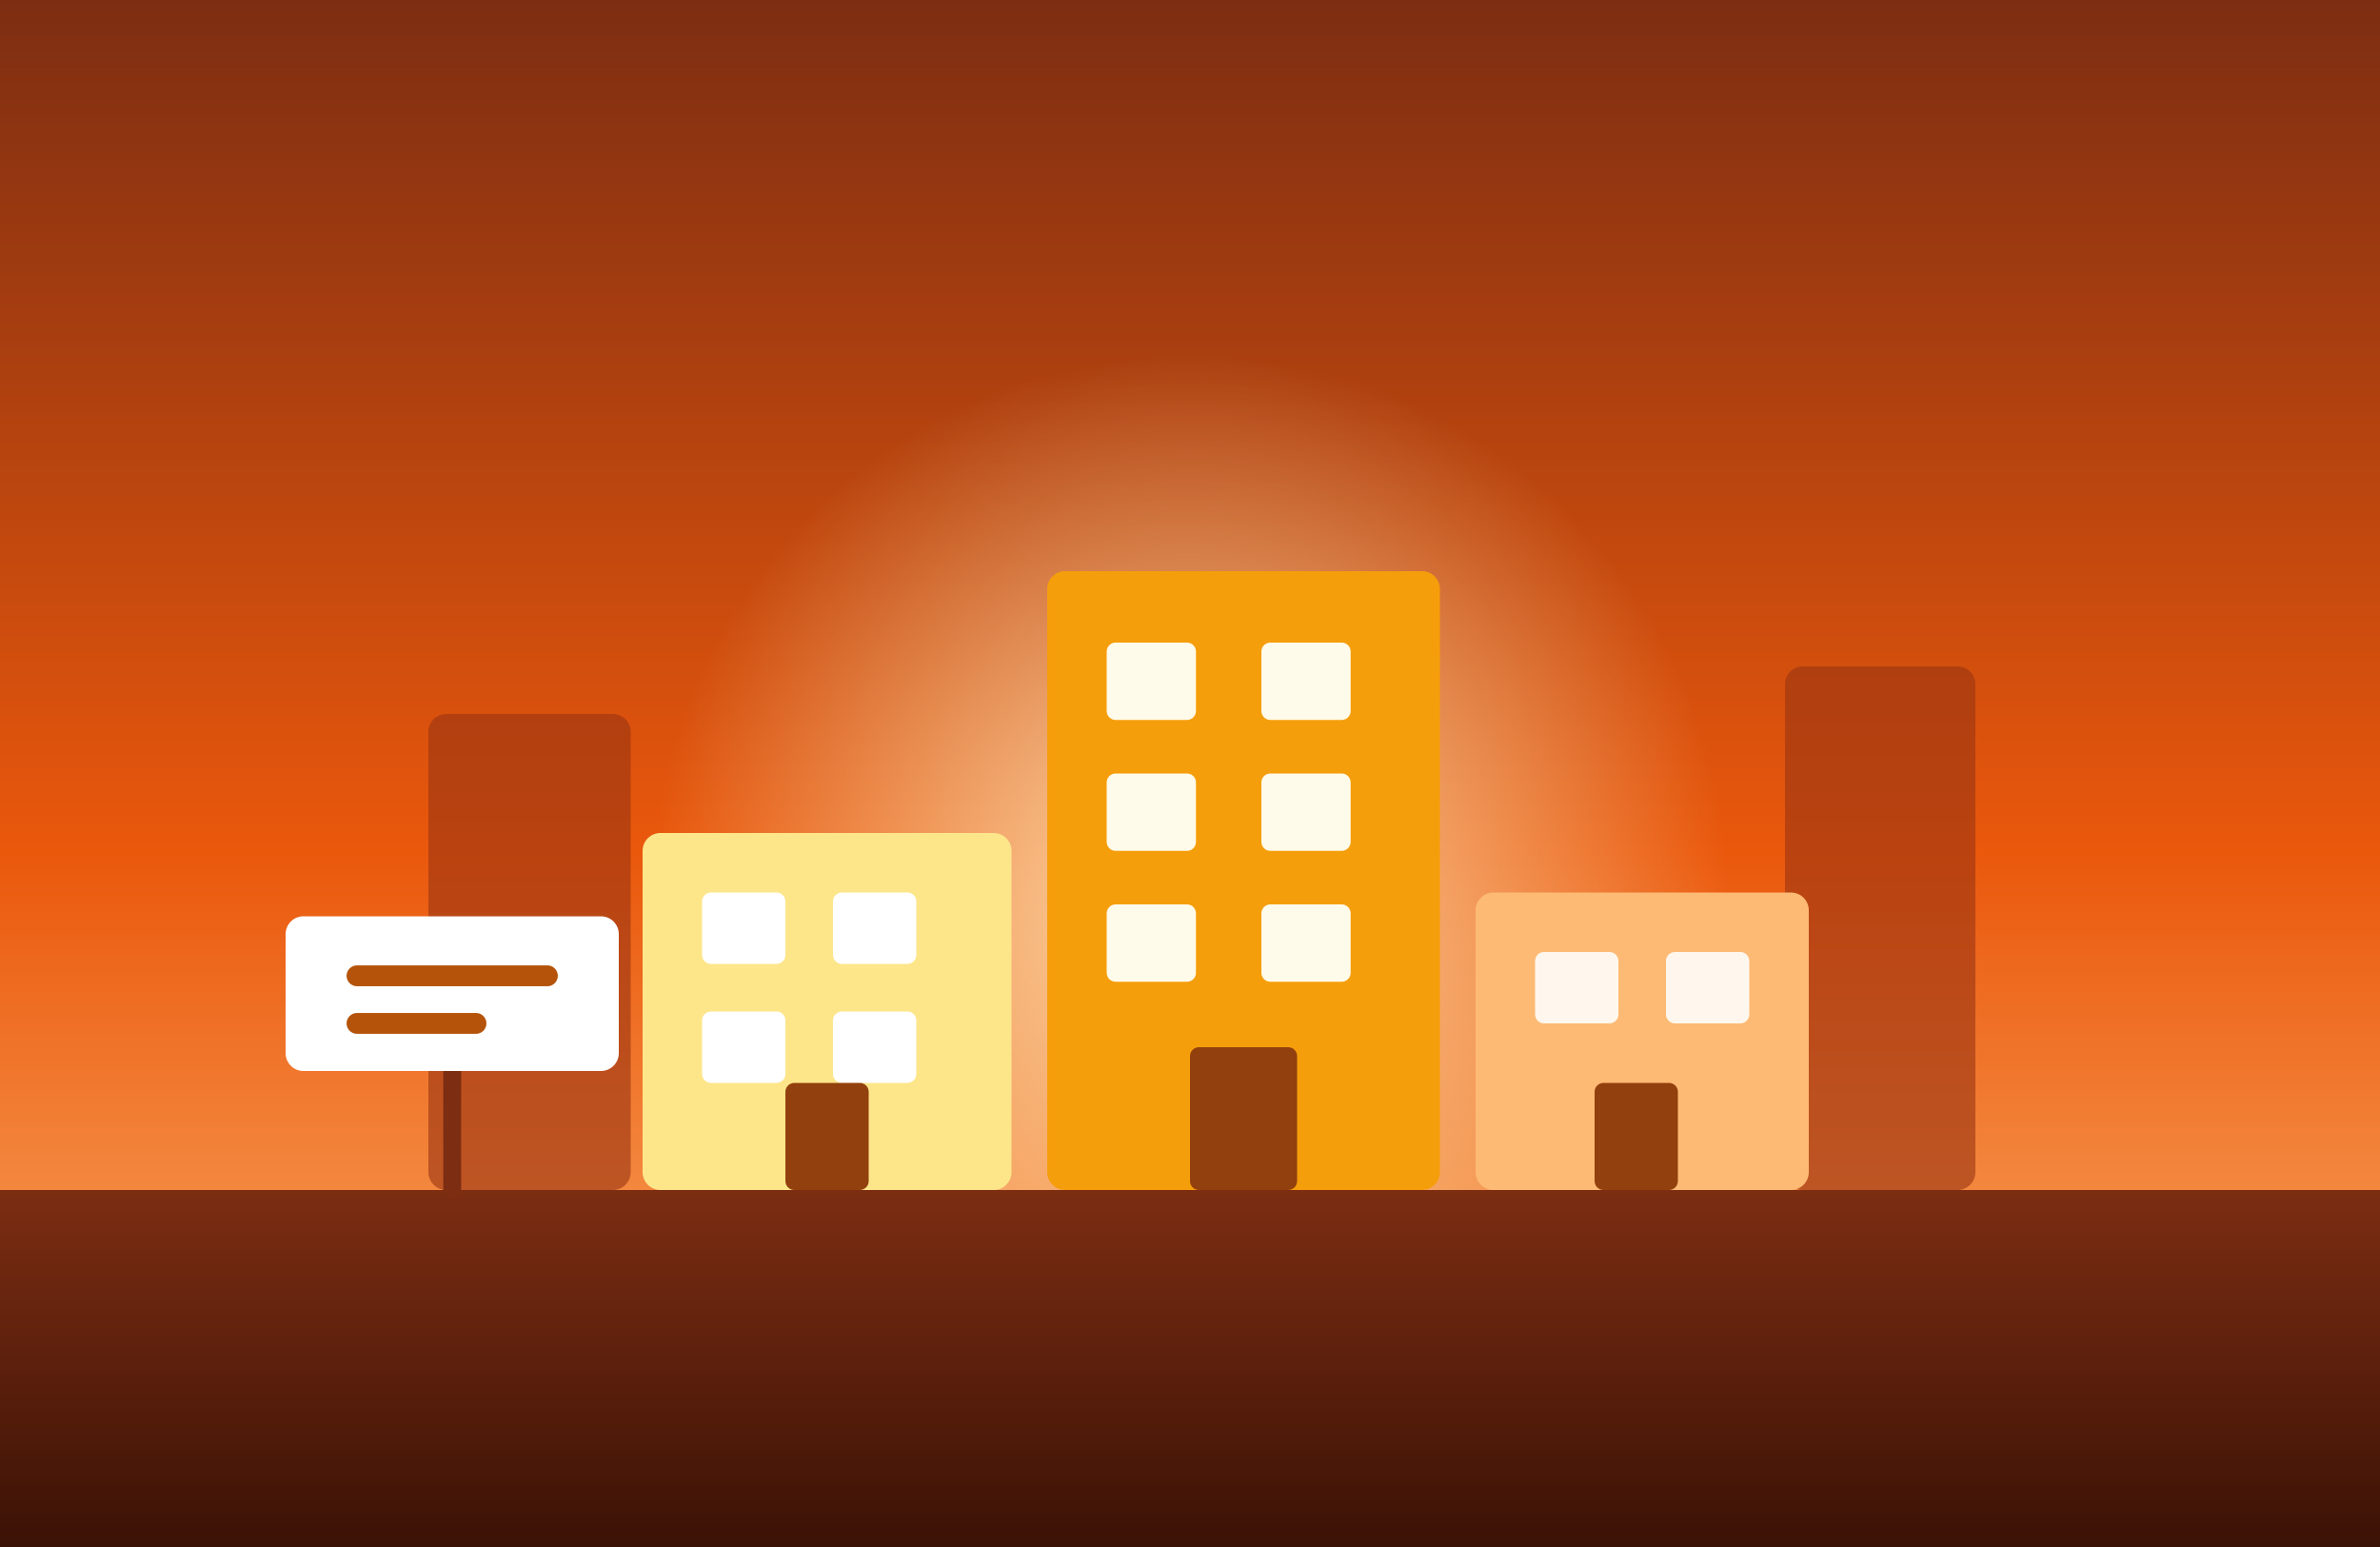
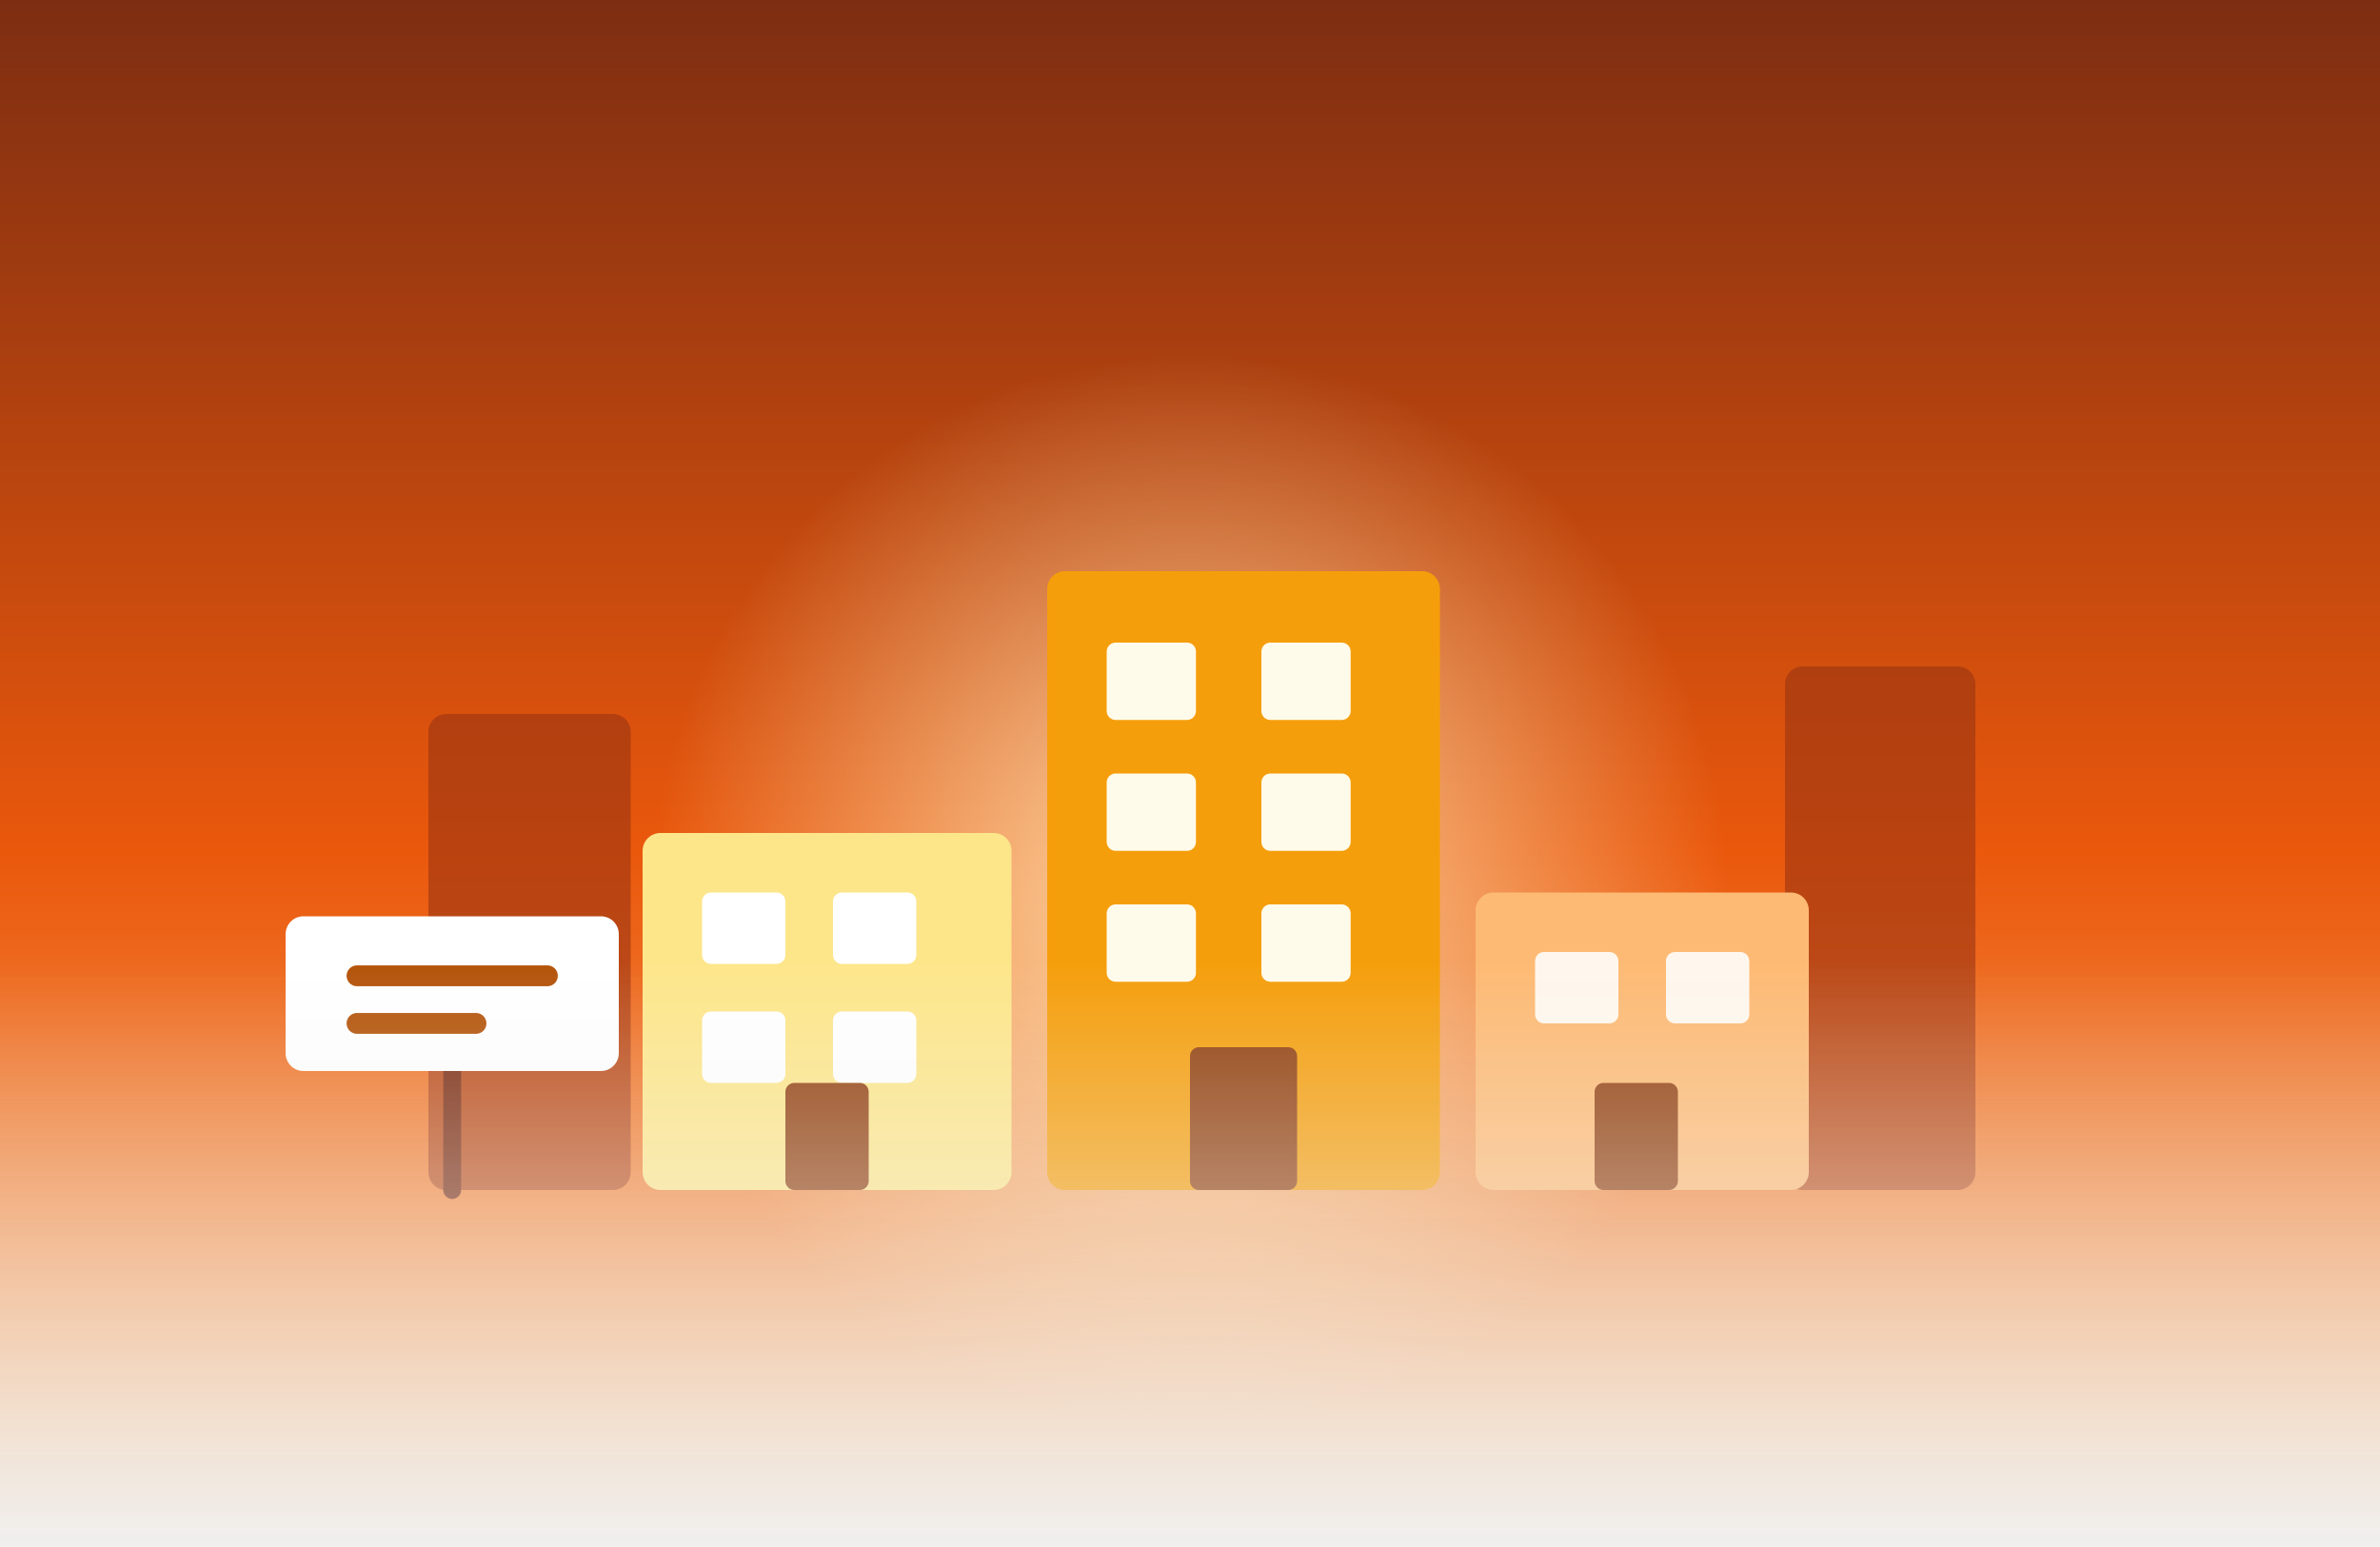
<svg xmlns="http://www.w3.org/2000/svg" viewBox="0 0 400 260" width="400" height="260" role="img" aria-label="Apartment buildings at golden hour with a to-let sign">
  <defs>
    <linearGradient id="l-sky" x1="0" y1="0" x2="0" y2="1">
      <stop offset="0" stop-color="#7C2D12" />
      <stop offset="0.55" stop-color="#EA580C" />
      <stop offset="1" stop-color="#FDBA74" />
    </linearGradient>
    <linearGradient id="l-ground" x1="0" y1="0" x2="0" y2="1">
      <stop offset="0" stop-color="#7C2D12" />
      <stop offset="1" stop-color="#3B1206" />
    </linearGradient>
    <radialGradient id="l-sun" cx="0.5" cy="0.5" r="0.5">
      <stop offset="0" stop-color="#FEF3C7" stop-opacity="0.85" />
      <stop offset="1" stop-color="#FEF3C7" stop-opacity="0" />
    </radialGradient>
+     <linearGradient id="l-fade" x1="0" y1="0" x2="0" y2="1">
+       <stop offset="0.62" stop-color="white" stop-opacity="1" />
+       <stop offset="1" stop-color="white" stop-opacity="0" />
+     </linearGradient>
+     <mask id="l-mask">
+       <rect width="400" height="260" fill="url(#l-fade)" />
+     </mask>
  </defs>
-   <rect width="400" height="260" fill="url(#l-sky)" />
-   <circle cx="200" cy="150" r="90" fill="url(#l-sun)" />
-   <rect y="200" width="400" height="60" fill="url(#l-ground)" />
-   <g fill="#9A3412" opacity="0.6">
-     <rect x="72" y="120" width="34" height="80" rx="3" />
-     <rect x="300" y="112" width="32" height="88" rx="3" />
+   <g mask="url(#l-mask)">
+     <rect width="400" height="260" fill="url(#l-sky)" />
+     <circle cx="200" cy="150" r="90" fill="url(#l-sun)" />
+     <g fill="#9A3412" opacity="0.6">
+       <rect x="72" y="120" width="34" height="80" rx="3" />
+       <rect x="300" y="112" width="32" height="88" rx="3" />
+     </g>
+     <rect x="108" y="140" width="62" height="60" rx="3" fill="#FDE68A" />
+     <rect x="176" y="96" width="66" height="104" rx="3" fill="#F59E0B" />
+     <rect x="248" y="150" width="56" height="50" rx="3" fill="#FDBA74" />
+     <g fill="#FFFFFF">
+       <rect x="118" y="150" width="14" height="12" rx="1.5" />
+       <rect x="140" y="150" width="14" height="12" rx="1.5" />
+       <rect x="118" y="170" width="14" height="12" rx="1.5" />
+       <rect x="140" y="170" width="14" height="12" rx="1.5" />
+     </g>
+     <g fill="#FFFBEB">
+       <rect x="186" y="108" width="15" height="13" rx="1.5" />
+       <rect x="212" y="108" width="15" height="13" rx="1.5" />
+       <rect x="186" y="130" width="15" height="13" rx="1.5" />
+       <rect x="212" y="130" width="15" height="13" rx="1.5" />
+       <rect x="186" y="152" width="15" height="13" rx="1.5" />
+       <rect x="212" y="152" width="15" height="13" rx="1.5" />
+     </g>
+     <g fill="#FFF7ED">
+       <rect x="258" y="160" width="14" height="12" rx="1.5" />
+       <rect x="280" y="160" width="14" height="12" rx="1.5" />
+     </g>
+     <rect x="132" y="182" width="14" height="18" rx="1.5" fill="#92400E" />
+     <rect x="200" y="176" width="18" height="24" rx="1.5" fill="#92400E" />
+     <rect x="268" y="182" width="14" height="18" rx="1.5" fill="#92400E" />
+     <path d="M76 178v22" stroke="#7C2D12" stroke-width="3" stroke-linecap="round" />
+     <rect x="48" y="154" width="56" height="26" rx="3" fill="#FFFFFF" />
+     <path d="M60 164h32M60 172h20" stroke="#B45309" stroke-width="3.5" stroke-linecap="round" />
  </g>
-   <rect x="108" y="140" width="62" height="60" rx="3" fill="#FDE68A" />
-   <rect x="176" y="96" width="66" height="104" rx="3" fill="#F59E0B" />
-   <rect x="248" y="150" width="56" height="50" rx="3" fill="#FDBA74" />
-   <g fill="#FFFFFF">
-     <rect x="118" y="150" width="14" height="12" rx="1.5" />
-     <rect x="140" y="150" width="14" height="12" rx="1.5" />
-     <rect x="118" y="170" width="14" height="12" rx="1.5" />
-     <rect x="140" y="170" width="14" height="12" rx="1.5" />
-   </g>
-   <g fill="#FFFBEB">
-     <rect x="186" y="108" width="15" height="13" rx="1.5" />
-     <rect x="212" y="108" width="15" height="13" rx="1.5" />
-     <rect x="186" y="130" width="15" height="13" rx="1.5" />
-     <rect x="212" y="130" width="15" height="13" rx="1.5" />
-     <rect x="186" y="152" width="15" height="13" rx="1.5" />
-     <rect x="212" y="152" width="15" height="13" rx="1.5" />
-   </g>
-   <g fill="#FFF7ED">
-     <rect x="258" y="160" width="14" height="12" rx="1.5" />
-     <rect x="280" y="160" width="14" height="12" rx="1.5" />
-   </g>
-   <rect x="132" y="182" width="14" height="18" rx="1.5" fill="#92400E" />
-   <rect x="200" y="176" width="18" height="24" rx="1.5" fill="#92400E" />
-   <rect x="268" y="182" width="14" height="18" rx="1.5" fill="#92400E" />
-   <path d="M76 178v22" stroke="#7C2D12" stroke-width="3" stroke-linecap="round" />
-   <rect x="48" y="154" width="56" height="26" rx="3" fill="#FFFFFF" />
-   <path d="M60 164h32M60 172h20" stroke="#B45309" stroke-width="3.5" stroke-linecap="round" />
</svg>
